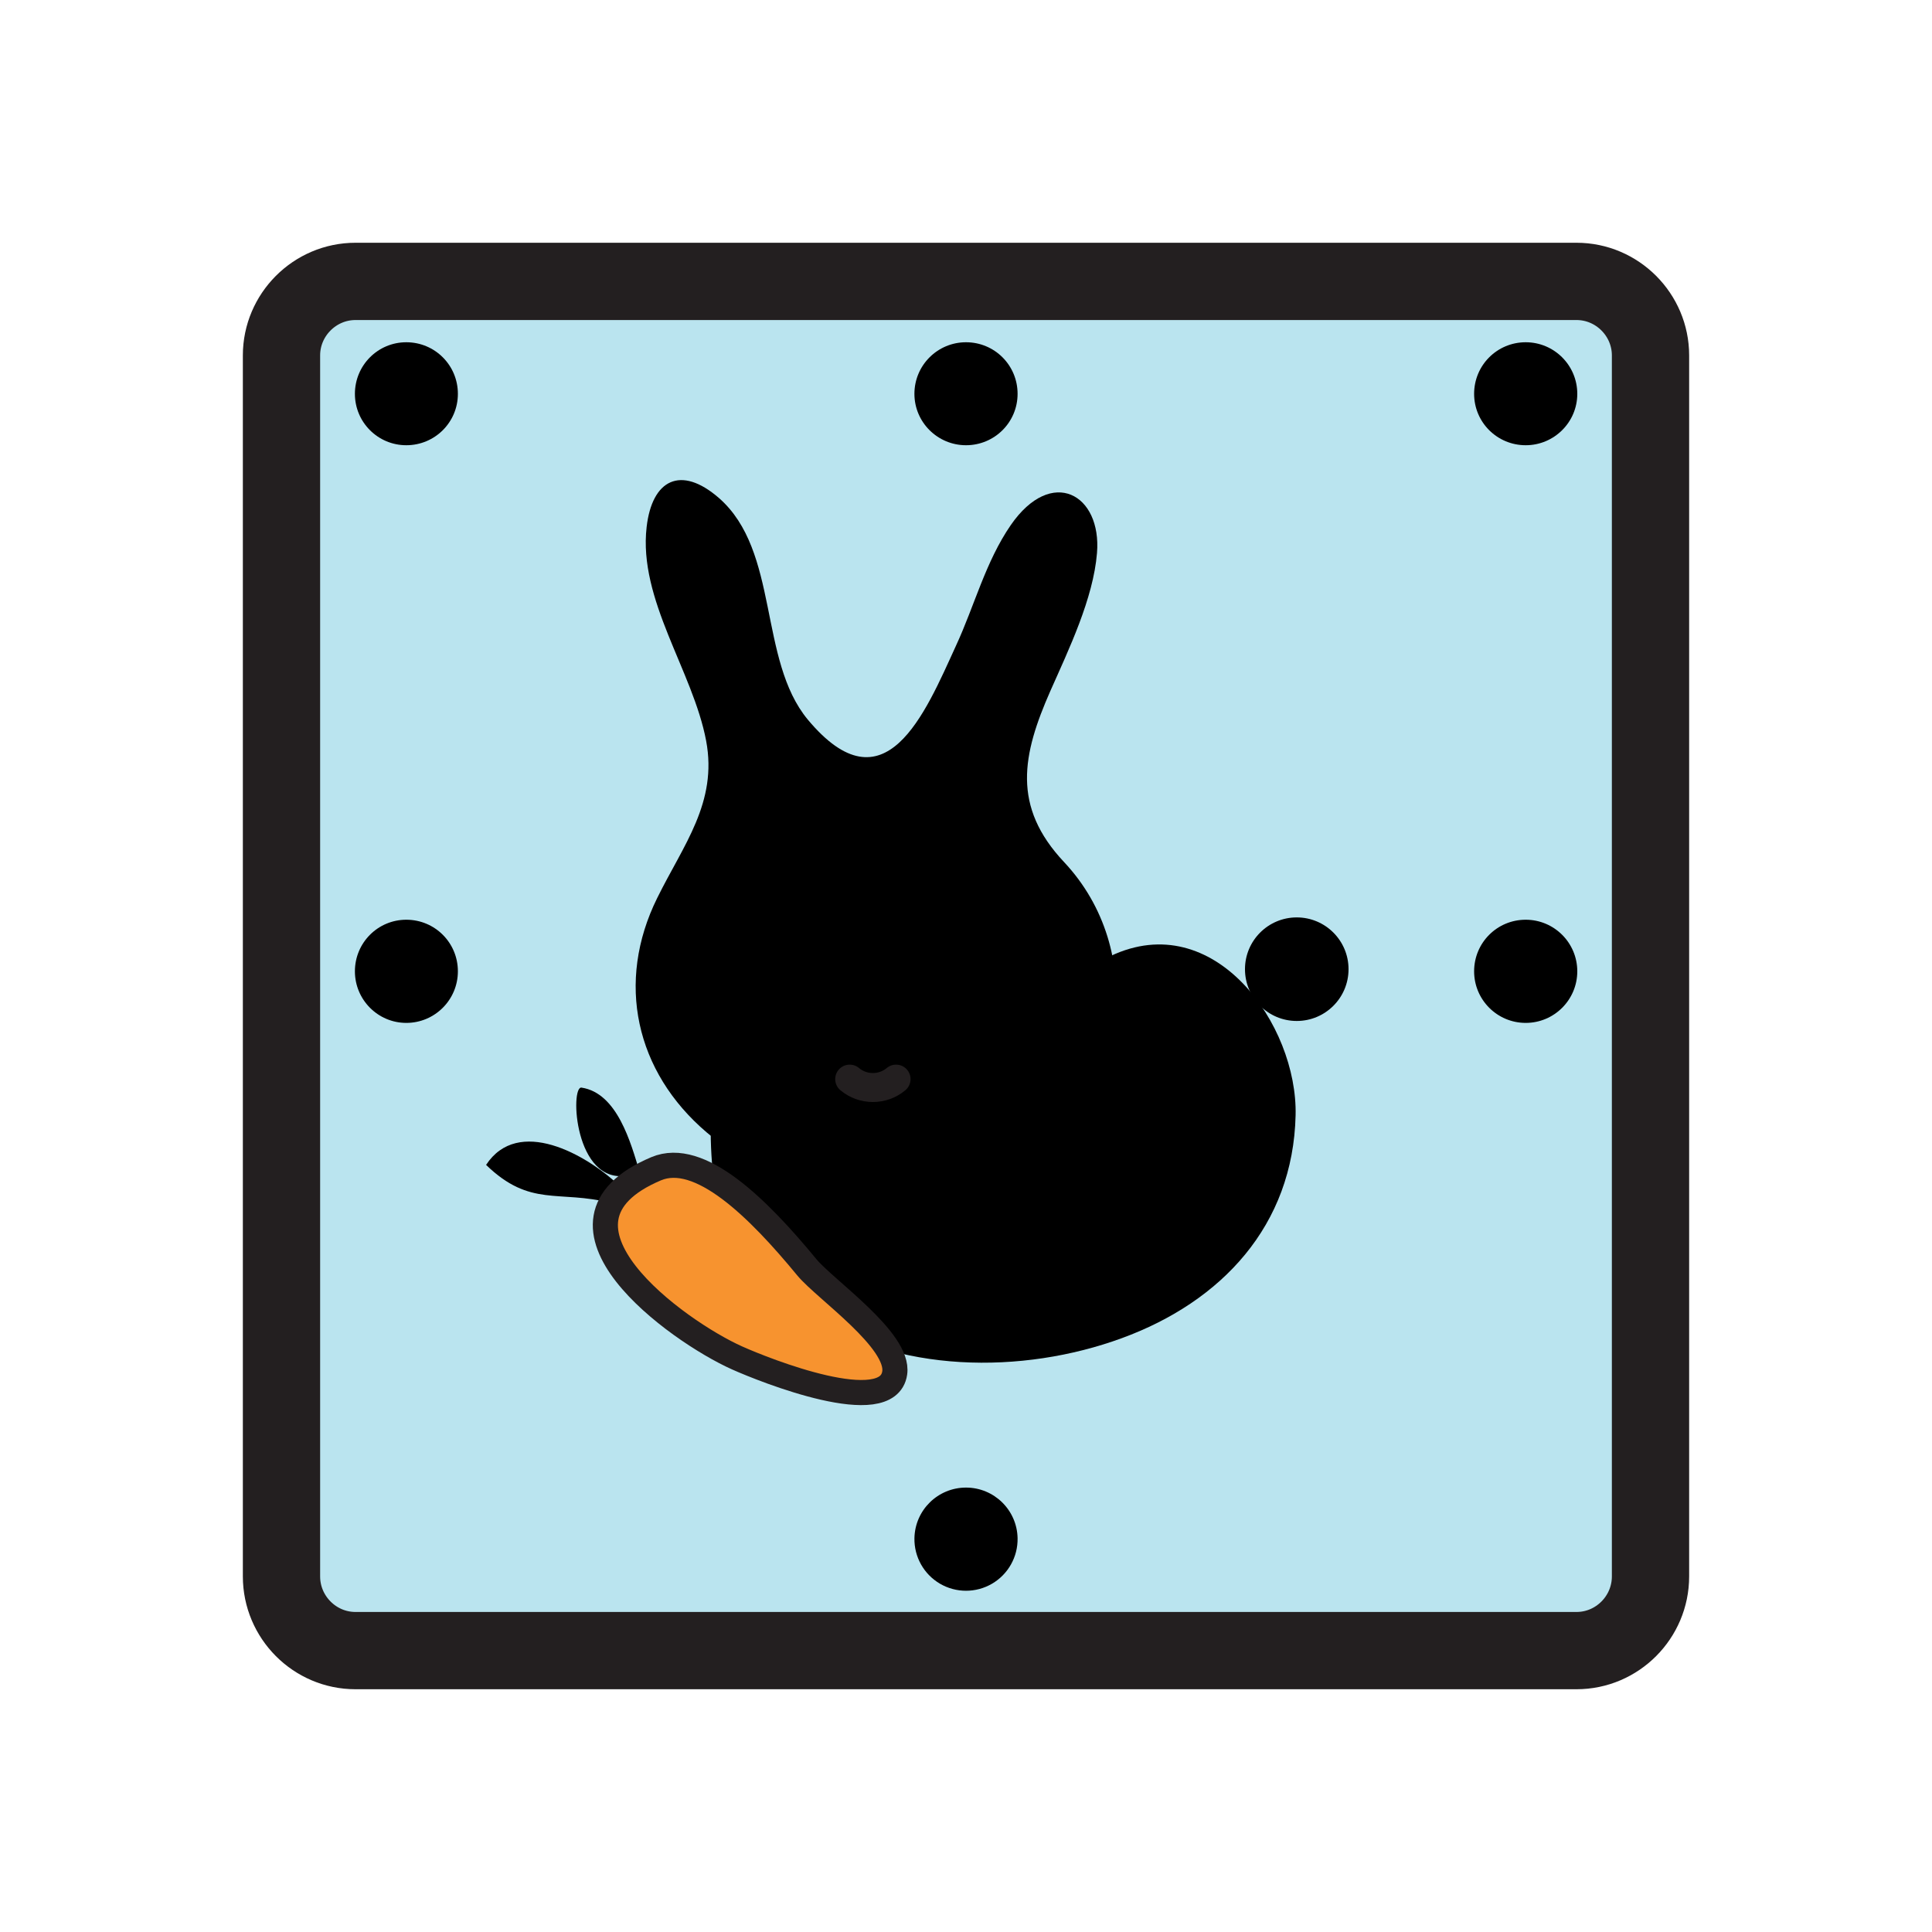
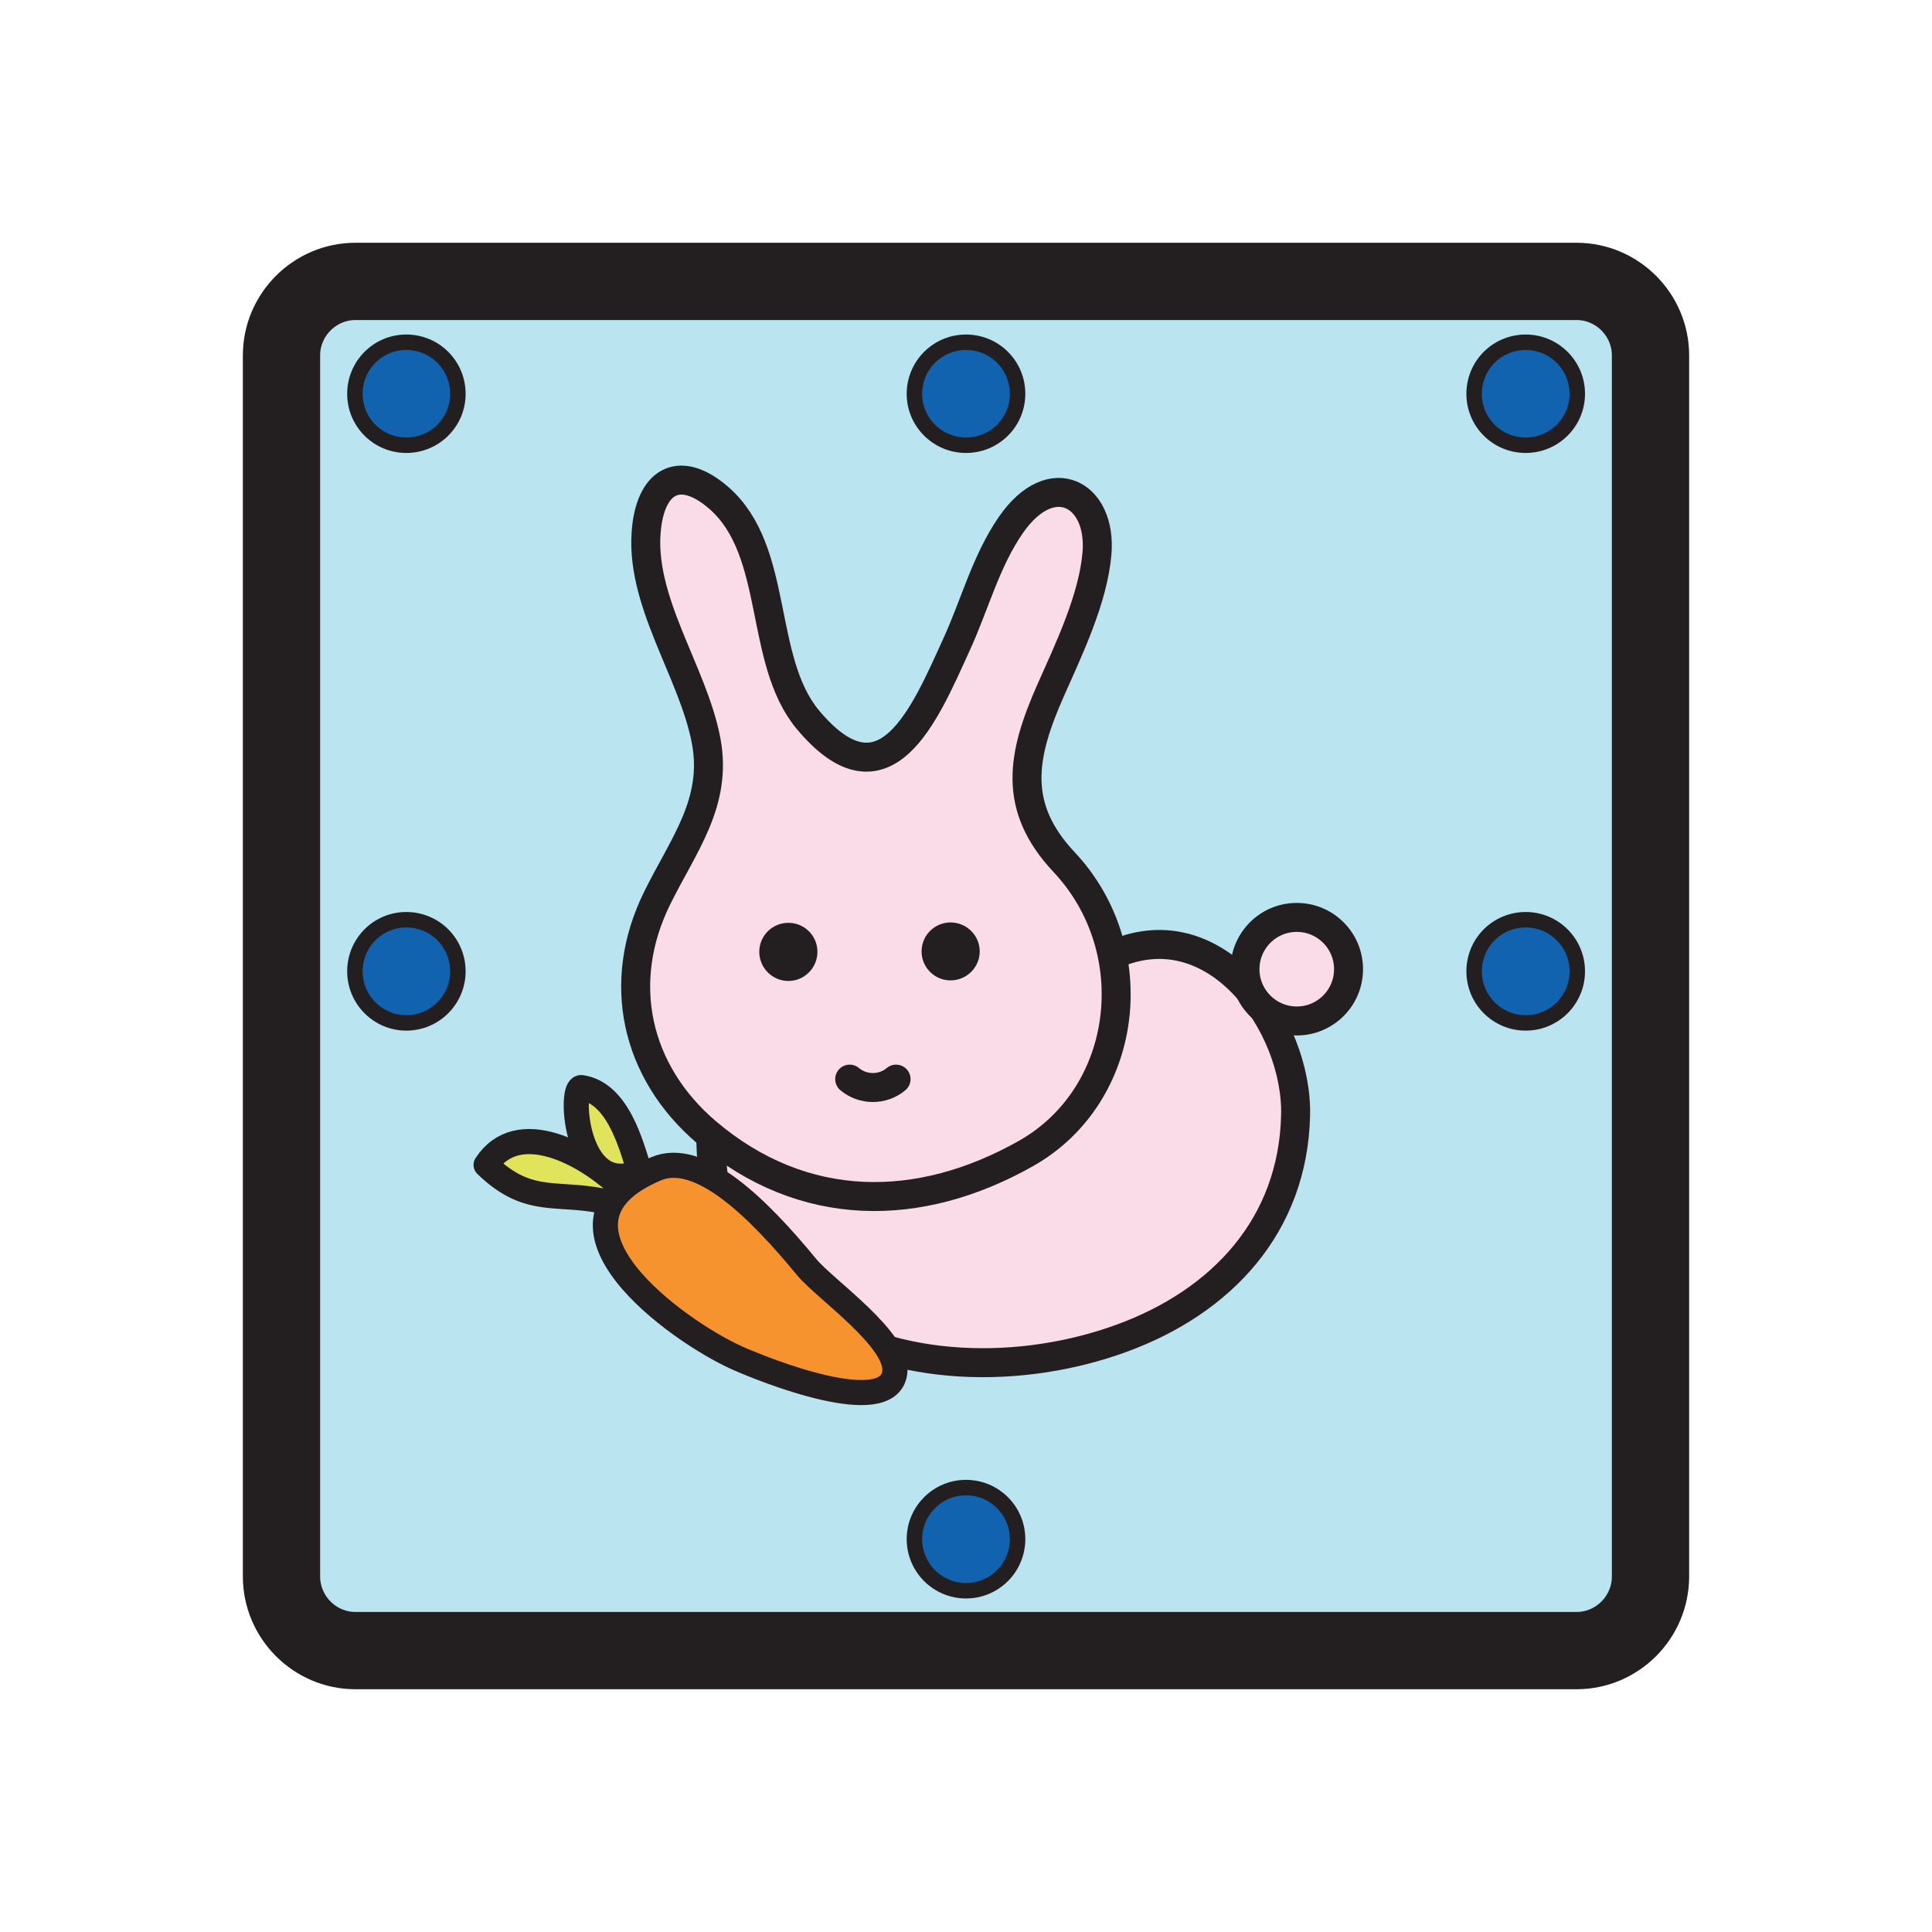
<svg xmlns="http://www.w3.org/2000/svg" width="100" height="100" viewBox="0 0 100 100">
  <path fill="#bae4ef" d="M85.43 81.595c0 2.11-1.72 3.84-3.83 3.84H18.4c-2.11 0-3.83-1.73-3.83-3.84v-63.2c0-2.1 1.72-3.83 3.83-3.83h63.2c2.11 0 3.83 1.73 3.83 3.83z" />
  <path fill="none" stroke="#231f20" stroke-linecap="round" stroke-linejoin="round" stroke-width="4" d="M85.43 81.595c0 2.11-1.72 3.84-3.83 3.84H18.4c-2.11 0-3.83-1.73-3.83-3.84v-63.2c0-2.1 1.72-3.83 3.83-3.83h63.2c2.11 0 3.83 1.73 3.83 3.83z" />
-   <path d="M57.48 49.485c5.37-2.55 9.69 3.56 9.58 8.24-.13 5.71-3.83 9.65-9 11.54-5.13 1.88-11.7 1.85-16.34-1.32-4.09-2.79-4.94-5.07-4.94-9.83" class="0NK_svg__s54" />
-   <path d="M69.8 50.165a2.68 2.68 0 1 1-5.36 0 2.68 2.68 0 0 1 5.36 0m-33.25-11.82c.6 3.19-1.18 5.39-2.53 8.13-2.16 4.36-1.13 9 2.56 12.14 5 4.24 11.01 4.21 16.54 1.08 5.32-3.02 6.22-10.53 1.96-15.07-2.72-2.89-2.17-5.56-.71-8.87.95-2.14 2.22-4.78 2.41-7.13.25-3.04-2.34-4.51-4.46-1.45-1.31 1.9-1.88 4.18-2.84 6.25-1.6 3.5-3.68 8.6-7.67 3.82-2.57-3.1-1.45-8.72-4.6-11.47-1.98-1.72-3.46-.94-3.74 1.5-.44 3.77 2.4 7.46 3.08 11.07" class="0NK_svg__s54" />
-   <path d="M41.66 49.265c0 .47-.38.86-.85.86a.86.86 0 0 1-.86-.86c0-.47.38-.85.86-.85.47 0 .85.38.85.85m8.4-.02c0 .47-.39.85-.86.85a.85.85 0 1 1 0-1.7c.47 0 .86.38.86.85" class="0NK_svg__s26" />
+   <path fill="#fadce9" stroke="#231f20" stroke-width="1.5" d="M57.48 49.485c5.37-2.55 9.69 3.56 9.58 8.24-.13 5.71-3.83 9.65-9 11.54-5.13 1.88-11.7 1.85-16.34-1.32-4.09-2.79-4.94-5.07-4.94-9.83" />
+   <path fill="#fadce9" stroke="#231f20" stroke-width="1.5" d="M69.8 50.165a2.68 2.68 0 1 1-5.36 0 2.68 2.68 0 0 1 5.36 0zm-33.25-11.82c.6 3.19-1.18 5.39-2.53 8.13-2.16 4.36-1.13 9 2.56 12.14 5 4.24 11.01 4.21 16.54 1.08 5.32-3.02 6.22-10.53 1.96-15.07-2.72-2.89-2.17-5.56-.71-8.87.95-2.14 2.22-4.78 2.41-7.13.25-3.04-2.34-4.51-4.46-1.45-1.31 1.9-1.88 4.18-2.84 6.25-1.6 3.5-3.68 8.6-7.67 3.82-2.57-3.1-1.45-8.72-4.6-11.47-1.98-1.72-3.46-.94-3.74 1.5-.44 3.77 2.4 7.46 3.08 11.07z" />
+   <path fill="#231f20" stroke="#231f20" stroke-width="1.3" d="M41.66 49.265c0 .47-.38.86-.85.86a.86.86 0 0 1-.86-.86c0-.47.38-.85.86-.85.47 0 .85.38.85.85zm8.4-.02c0 .47-.39.85-.86.85a.85.85 0 1 1 0-1.7c.47 0 .86.38.86.85z" />
  <path fill="#fefefe" stroke="#231f20" stroke-linecap="round" stroke-linejoin="round" stroke-width="1.5" d="M43.98 55.855c.69.58 1.71.58 2.4 0" />
-   <path d="M52.67 20.385c0 1.47-1.19 2.66-2.67 2.66-1.47 0-2.67-1.19-2.67-2.66 0-1.48 1.2-2.67 2.67-2.67 1.48 0 2.67 1.19 2.67 2.67m28.97 0c0 1.47-1.2 2.66-2.67 2.66-1.48 0-2.67-1.19-2.67-2.66 0-1.48 1.19-2.67 2.67-2.67a2.67 2.67 0 0 1 2.67 2.67m-57.94 0c0 1.47-1.19 2.66-2.67 2.66-1.47 0-2.66-1.19-2.66-2.66 0-1.48 1.19-2.67 2.66-2.67 1.48 0 2.67 1.19 2.67 2.67m28.97 59.23a2.67 2.67 0 1 1-5.339.001 2.67 2.67 0 0 1 5.339-.001m28.97-29.34a2.67 2.67 0 1 1-5.34 0c0-1.48 1.19-2.67 2.67-2.67a2.67 2.67 0 0 1 2.67 2.67m-57.94 0a2.67 2.67 0 0 1-2.67 2.67c-1.47 0-2.66-1.2-2.66-2.67 0-1.48 1.19-2.67 2.66-2.67 1.48 0 2.67 1.19 2.67 2.67" class="0NK_svg__s20" />
-   <path d="M32.07 61.385c-1.74-1.66-5.26-3.61-6.91-1.09 2.29 2.22 3.76 1.28 6.46 1.97" class="0NK_svg__s27" />
-   <path d="M32.49 60.845c-2.77.5-2.99-4.65-2.39-4.55 1.85.28 2.55 2.85 3.01 4.38" class="0NK_svg__s27" />
+   <path fill="#1163af" stroke="#231f20" stroke-linecap="round" stroke-linejoin="round" stroke-width=".8" d="M52.67 20.385c0 1.47-1.19 2.66-2.67 2.66-1.47 0-2.67-1.19-2.67-2.66 0-1.48 1.2-2.67 2.67-2.67 1.48 0 2.67 1.19 2.67 2.67m28.97 0c0 1.47-1.2 2.66-2.67 2.66-1.48 0-2.67-1.19-2.67-2.66 0-1.48 1.19-2.67 2.67-2.67a2.67 2.67 0 0 1 2.67 2.67m-57.94 0c0 1.47-1.19 2.66-2.67 2.66-1.47 0-2.66-1.19-2.66-2.66 0-1.48 1.19-2.67 2.66-2.67 1.48 0 2.67 1.19 2.67 2.67m28.97 59.23a2.67 2.67 0 1 1-5.339.001 2.67 2.67 0 0 1 5.339-.001m28.97-29.34a2.67 2.67 0 1 1-5.34 0c0-1.48 1.19-2.67 2.67-2.67a2.67 2.67 0 0 1 2.67 2.67m-57.94 0a2.67 2.67 0 0 1-2.67 2.67c-1.47 0-2.66-1.2-2.66-2.67 0-1.48 1.19-2.67 2.66-2.67 1.48 0 2.67 1.19 2.67 2.67" />
+   <path fill="#e0e45a" stroke="#231f20" stroke-linecap="round" stroke-linejoin="round" stroke-width="1.3" d="M32.07 61.385c-1.74-1.66-5.26-3.61-6.91-1.09 2.29 2.22 3.76 1.28 6.46 1.97" />
+   <path fill="#e0e45a" stroke="#231f20" stroke-linecap="round" stroke-linejoin="round" stroke-width="1.3" d="M32.49 60.845c-2.77.5-2.99-4.65-2.39-4.55 1.85.28 2.55 2.85 3.01 4.38" />
  <path fill="#f7932f" stroke="#231f20" stroke-linecap="round" stroke-linejoin="round" stroke-width="1.3" d="M41.77 65.605c.95 1.14 4.79 3.77 4.54 5.46-.35 2.4-6.71-.13-8.16-.78-3.09-1.38-10.86-6.97-4.19-9.79 2.25-.95 5.26 2.01 7.81 5.11" />
</svg>
